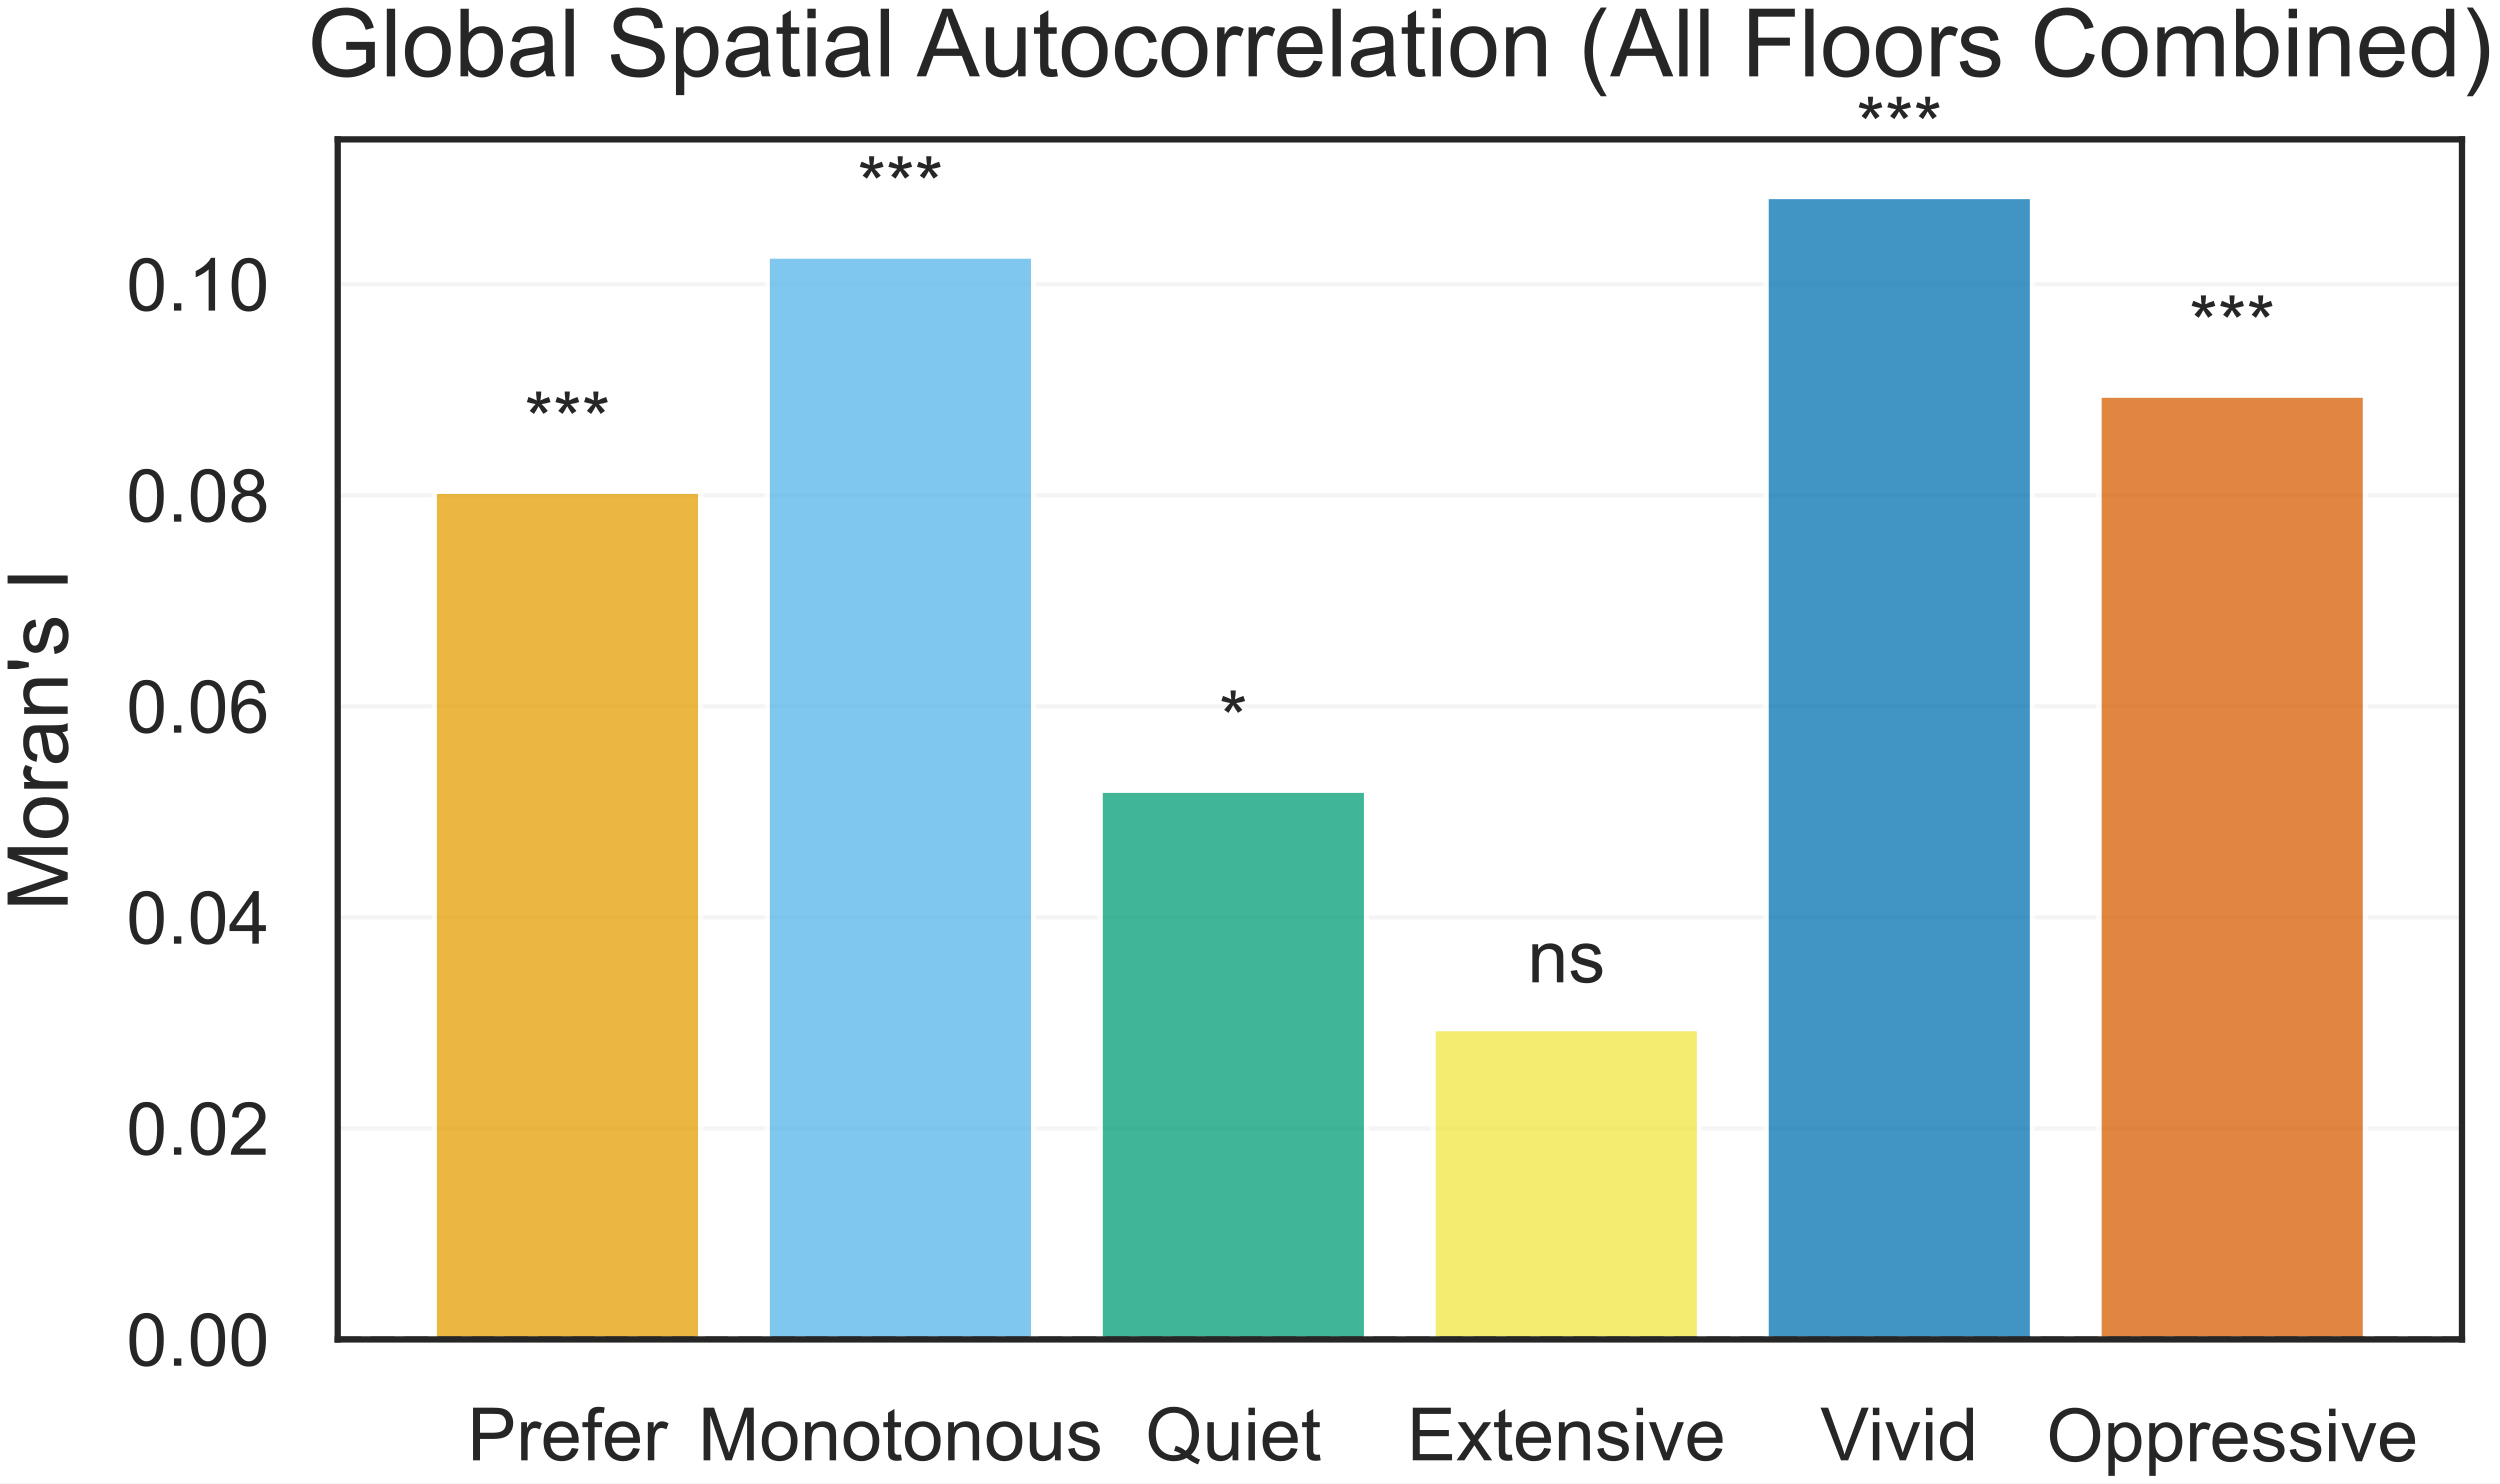
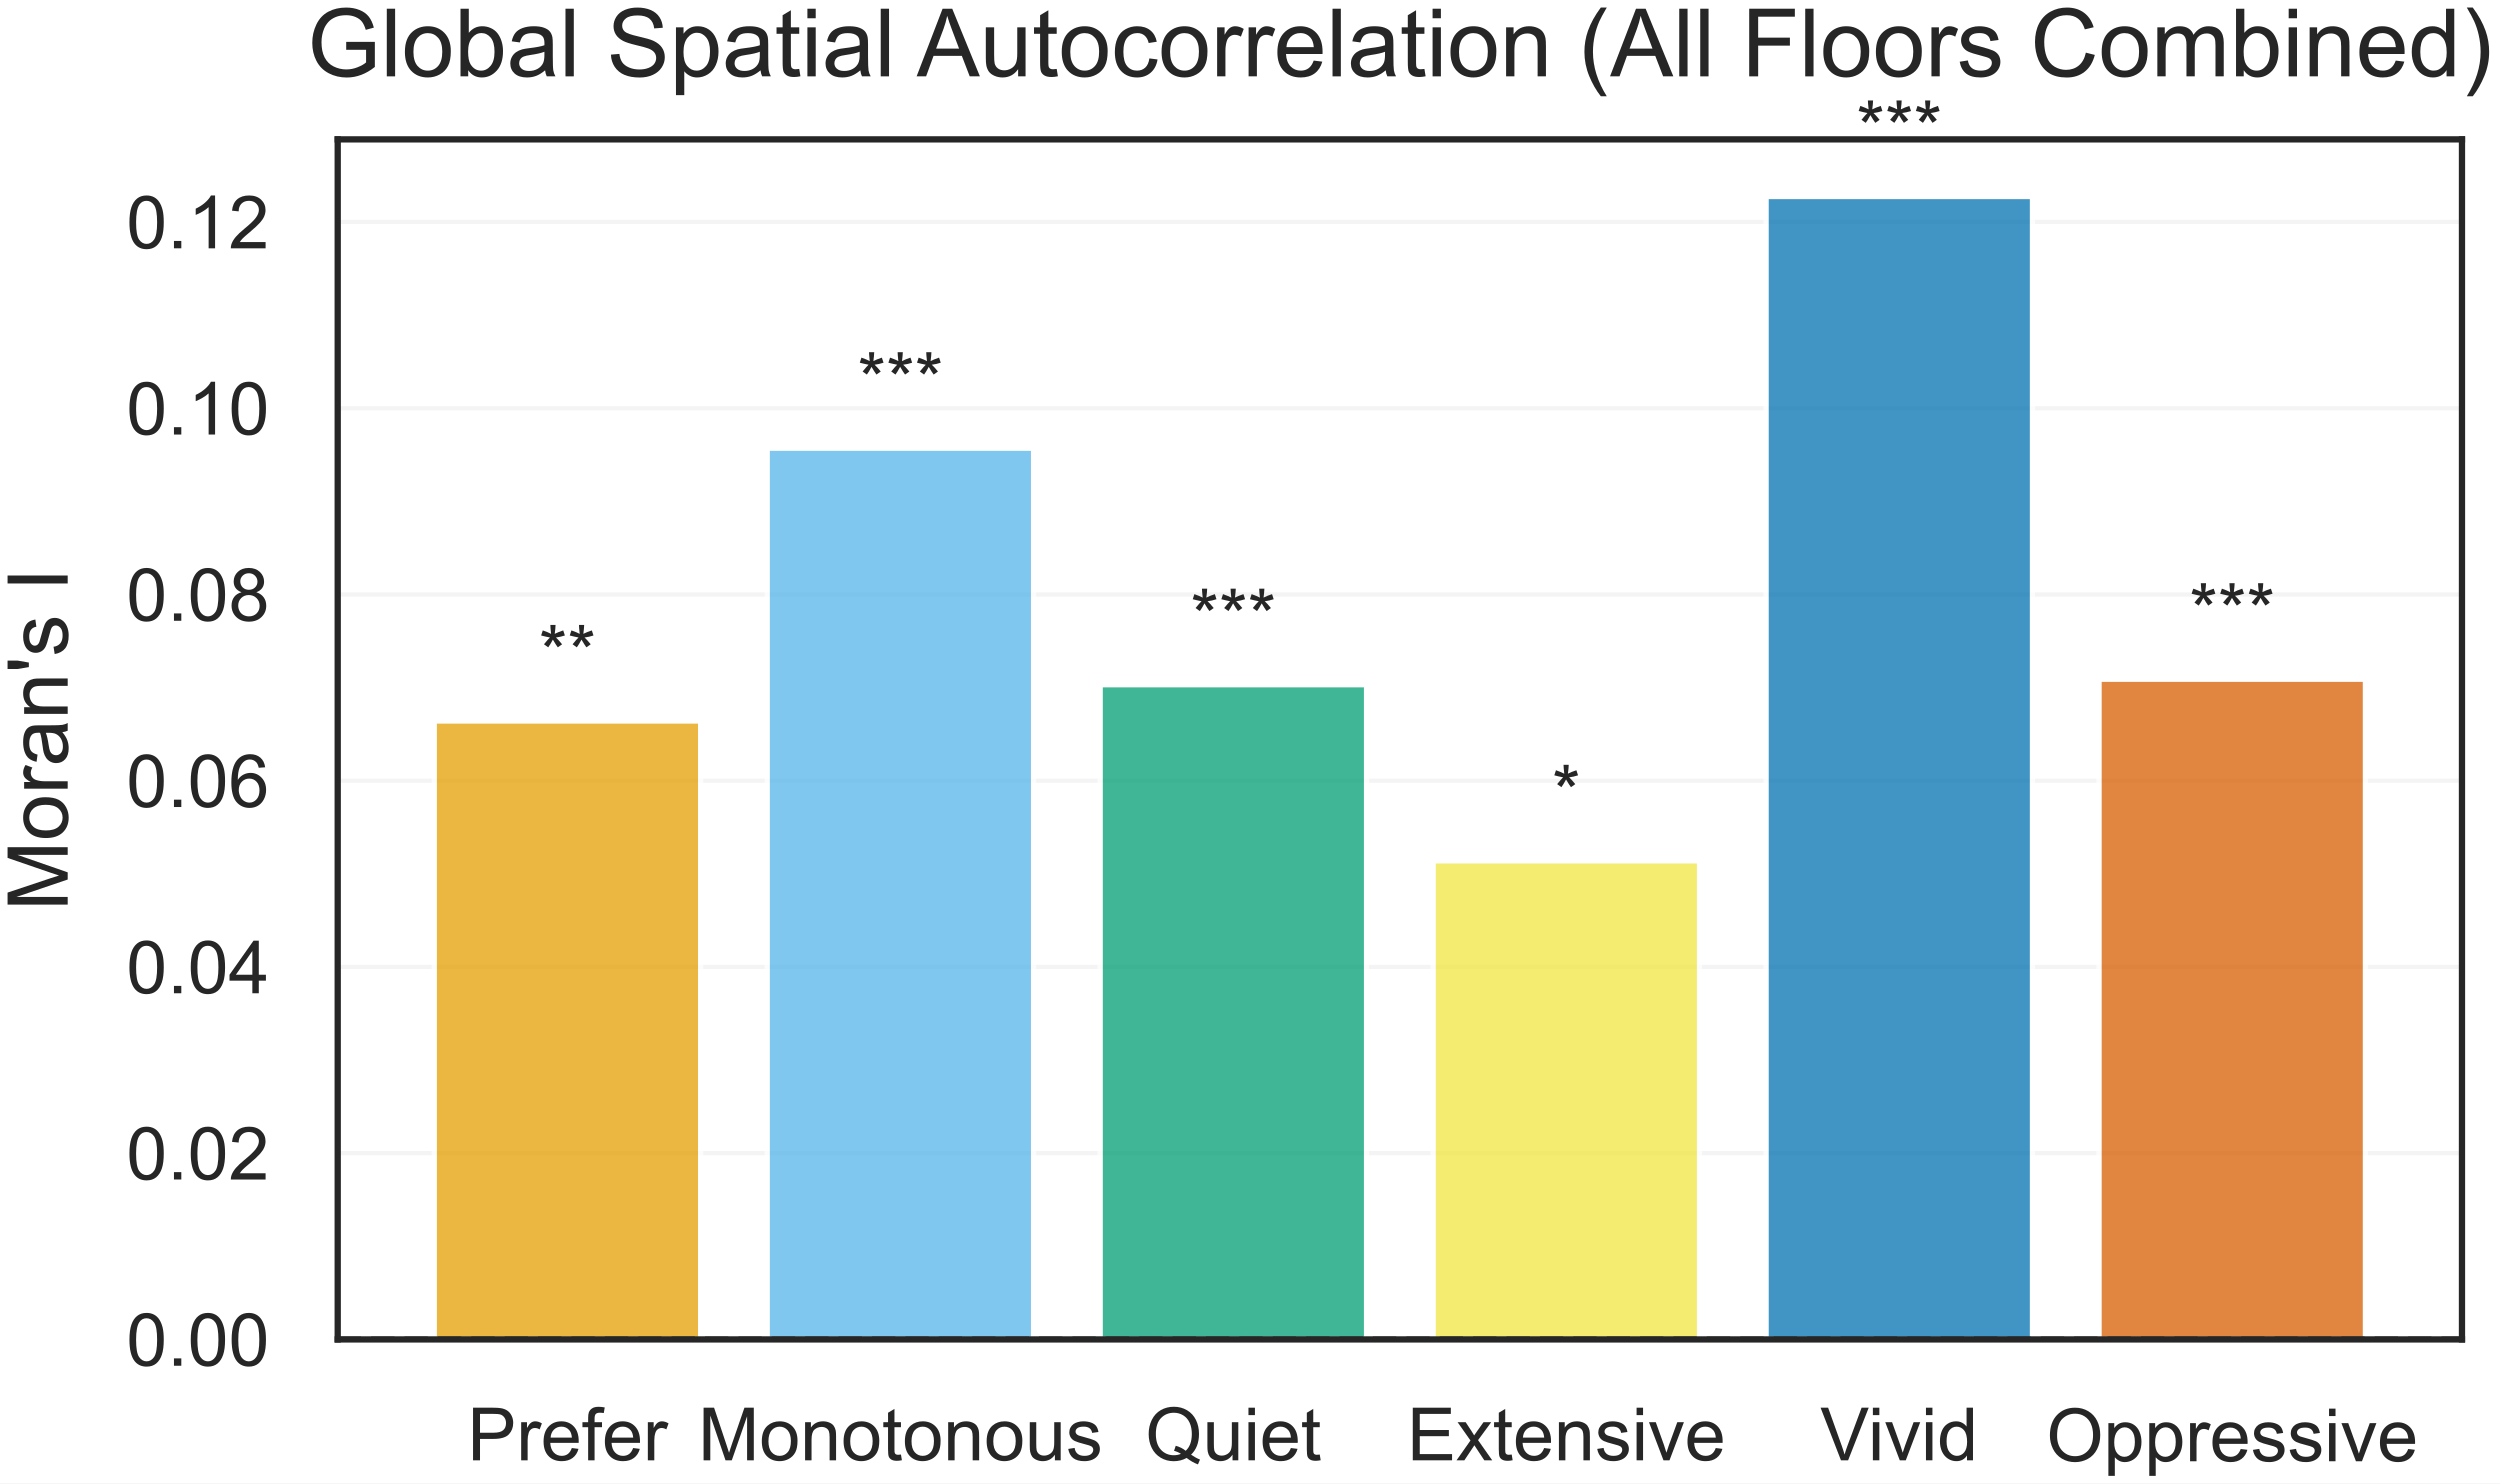
<svg xmlns="http://www.w3.org/2000/svg" xmlns:xlink="http://www.w3.org/1999/xlink" width="238.066pt" height="141.261pt" viewBox="0 0 238.066 141.261" version="1.1">
  <defs>
    <style type="text/css">*{stroke-linejoin: round; stroke-linecap: butt}</style>
  </defs>
  <g id="figure_1">
    <g id="patch_1">
      <path d="M 0 141.261  L 238.066 141.261  L 238.066 0  L 0 0  z " style="fill: #ffffff" />
    </g>
    <g id="axes_1">
      <g id="patch_2">
        <path d="M 32.159 127.549  L 234.445 127.549  L 234.445 13.272  L 32.159 13.272  z " style="fill: #ffffff" />
      </g>
      <g id="matplotlib.axis_1">
        <g id="xtick_1">
          <g id="text_1">
            <g style="fill: #262626" transform="translate(44.50585 139.0598) scale(0.07 -0.07)">
              <defs>
                <path id="ArialMT-50" d="M 494 0  L 494 4581  L 2222 4581  Q 2678 4581 2919 4538  Q 3256 4481 3484 4323  Q 3713 4166 3852 3881  Q 3991 3597 3991 3256  Q 3991 2672 3619 2267  Q 3247 1863 2275 1863  L 1100 1863  L 1100 0  L 494 0  z M 1100 2403  L 2284 2403  Q 2872 2403 3119 2622  Q 3366 2841 3366 3238  Q 3366 3525 3220 3729  Q 3075 3934 2838 4000  Q 2684 4041 2272 4041  L 1100 4041  L 1100 2403  z " transform="scale(0.015625)" />
                <path id="ArialMT-72" d="M 416 0  L 416 3319  L 922 3319  L 922 2816  Q 1116 3169 1280 3281  Q 1444 3394 1641 3394  Q 1925 3394 2219 3213  L 2025 2691  Q 1819 2813 1613 2813  Q 1428 2813 1281 2702  Q 1134 2591 1072 2394  Q 978 2094 978 1738  L 978 0  L 416 0  z " transform="scale(0.015625)" />
                <path id="ArialMT-65" d="M 2694 1069  L 3275 997  Q 3138 488 2766 206  Q 2394 -75 1816 -75  Q 1088 -75 661 373  Q 234 822 234 1631  Q 234 2469 665 2931  Q 1097 3394 1784 3394  Q 2450 3394 2872 2941  Q 3294 2488 3294 1666  Q 3294 1616 3291 1516  L 816 1516  Q 847 969 1125 678  Q 1403 388 1819 388  Q 2128 388 2347 550  Q 2566 713 2694 1069  z M 847 1978  L 2700 1978  Q 2663 2397 2488 2606  Q 2219 2931 1791 2931  Q 1403 2931 1139 2672  Q 875 2413 847 1978  z " transform="scale(0.015625)" />
                <path id="ArialMT-66" d="M 556 0  L 556 2881  L 59 2881  L 59 3319  L 556 3319  L 556 3672  Q 556 4006 616 4169  Q 697 4388 901 4523  Q 1106 4659 1475 4659  Q 1713 4659 2000 4603  L 1916 4113  Q 1741 4144 1584 4144  Q 1328 4144 1222 4034  Q 1116 3925 1116 3625  L 1116 3319  L 1763 3319  L 1763 2881  L 1116 2881  L 1116 0  L 556 0  z " transform="scale(0.015625)" />
              </defs>
              <use xlink:href="#ArialMT-50" />
              <use xlink:href="#ArialMT-72" transform="translate(66.69922 0)" />
              <use xlink:href="#ArialMT-65" transform="translate(100 0)" />
              <use xlink:href="#ArialMT-66" transform="translate(155.6152 0)" />
              <use xlink:href="#ArialMT-65" transform="translate(183.3984 0)" />
              <use xlink:href="#ArialMT-72" transform="translate(239.0137 0)" />
            </g>
          </g>
        </g>
        <g id="xtick_2">
          <g id="text_2">
            <g style="fill: #262626" transform="translate(66.48049 139.0598) scale(0.07 -0.07)">
              <defs>
                <path id="ArialMT-4d" d="M 475 0  L 475 4581  L 1388 4581  L 2472 1338  Q 2622 884 2691 659  Q 2769 909 2934 1394  L 4031 4581  L 4847 4581  L 4847 0  L 4263 0  L 4263 3834  L 2931 0  L 2384 0  L 1059 3900  L 1059 0  L 475 0  z " transform="scale(0.015625)" />
                <path id="ArialMT-6f" d="M 213 1659  Q 213 2581 725 3025  Q 1153 3394 1769 3394  Q 2453 3394 2887 2945  Q 3322 2497 3322 1706  Q 3322 1066 3130 698  Q 2938 331 2570 128  Q 2203 -75 1769 -75  Q 1072 -75 642 372  Q 213 819 213 1659  z M 791 1659  Q 791 1022 1069 705  Q 1347 388 1769 388  Q 2188 388 2466 706  Q 2744 1025 2744 1678  Q 2744 2294 2464 2611  Q 2184 2928 1769 2928  Q 1347 2928 1069 2612  Q 791 2297 791 1659  z " transform="scale(0.015625)" />
                <path id="ArialMT-6e" d="M 422 0  L 422 3319  L 928 3319  L 928 2847  Q 1294 3394 1984 3394  Q 2284 3394 2536 3286  Q 2788 3178 2913 3003  Q 3038 2828 3088 2588  Q 3119 2431 3119 2041  L 3119 0  L 2556 0  L 2556 2019  Q 2556 2363 2490 2533  Q 2425 2703 2258 2804  Q 2091 2906 1866 2906  Q 1506 2906 1245 2678  Q 984 2450 984 1813  L 984 0  L 422 0  z " transform="scale(0.015625)" />
                <path id="ArialMT-74" d="M 1650 503  L 1731 6  Q 1494 -44 1306 -44  Q 1000 -44 831 53  Q 663 150 594 308  Q 525 466 525 972  L 525 2881  L 113 2881  L 113 3319  L 525 3319  L 525 4141  L 1084 4478  L 1084 3319  L 1650 3319  L 1650 2881  L 1084 2881  L 1084 941  Q 1084 700 1114 631  Q 1144 563 1211 522  Q 1278 481 1403 481  Q 1497 481 1650 503  z " transform="scale(0.015625)" />
                <path id="ArialMT-75" d="M 2597 0  L 2597 488  Q 2209 -75 1544 -75  Q 1250 -75 995 37  Q 741 150 617 320  Q 494 491 444 738  Q 409 903 409 1263  L 409 3319  L 972 3319  L 972 1478  Q 972 1038 1006 884  Q 1059 663 1231 536  Q 1403 409 1656 409  Q 1909 409 2131 539  Q 2353 669 2445 892  Q 2538 1116 2538 1541  L 2538 3319  L 3100 3319  L 3100 0  L 2597 0  z " transform="scale(0.015625)" />
                <path id="ArialMT-73" d="M 197 991  L 753 1078  Q 800 744 1014 566  Q 1228 388 1613 388  Q 2000 388 2187 545  Q 2375 703 2375 916  Q 2375 1106 2209 1216  Q 2094 1291 1634 1406  Q 1016 1563 777 1677  Q 538 1791 414 1992  Q 291 2194 291 2438  Q 291 2659 392 2848  Q 494 3038 669 3163  Q 800 3259 1026 3326  Q 1253 3394 1513 3394  Q 1903 3394 2198 3281  Q 2494 3169 2634 2976  Q 2775 2784 2828 2463  L 2278 2388  Q 2241 2644 2061 2787  Q 1881 2931 1553 2931  Q 1166 2931 1000 2803  Q 834 2675 834 2503  Q 834 2394 903 2306  Q 972 2216 1119 2156  Q 1203 2125 1616 2013  Q 2213 1853 2448 1751  Q 2684 1650 2818 1456  Q 2953 1263 2953 975  Q 2953 694 2789 445  Q 2625 197 2315 61  Q 2006 -75 1616 -75  Q 969 -75 630 194  Q 291 463 197 991  z " transform="scale(0.015625)" />
              </defs>
              <use xlink:href="#ArialMT-4d" />
              <use xlink:href="#ArialMT-6f" transform="translate(83.30078 0)" />
              <use xlink:href="#ArialMT-6e" transform="translate(138.916 0)" />
              <use xlink:href="#ArialMT-6f" transform="translate(194.5312 0)" />
              <use xlink:href="#ArialMT-74" transform="translate(250.1465 0)" />
              <use xlink:href="#ArialMT-6f" transform="translate(277.9297 0)" />
              <use xlink:href="#ArialMT-6e" transform="translate(333.5449 0)" />
              <use xlink:href="#ArialMT-6f" transform="translate(389.1602 0)" />
              <use xlink:href="#ArialMT-75" transform="translate(444.7754 0)" />
              <use xlink:href="#ArialMT-73" transform="translate(500.3906 0)" />
            </g>
          </g>
        </g>
        <g id="xtick_3">
          <g id="text_3">
            <g style="fill: #262626" transform="translate(109.0838 139.0598) scale(0.07 -0.07)">
              <defs>
                <path id="ArialMT-51" d="M 3966 491  Q 4388 200 4744 66  L 4566 -356  Q 4072 -178 3581 206  Q 3072 -78 2456 -78  Q 1834 -78 1328 222  Q 822 522 548 1065  Q 275 1609 275 2291  Q 275 2969 550 3525  Q 825 4081 1333 4372  Q 1841 4663 2469 4663  Q 3103 4663 3612 4361  Q 4122 4059 4389 3517  Q 4656 2975 4656 2294  Q 4656 1728 4484 1276  Q 4313 825 3966 491  z M 2631 1266  Q 3156 1119 3497 828  Q 4031 1316 4031 2294  Q 4031 2850 3842 3265  Q 3653 3681 3289 3911  Q 2925 4141 2472 4141  Q 1794 4141 1347 3677  Q 900 3213 900 2291  Q 900 1397 1342 919  Q 1784 441 2472 441  Q 2797 441 3084 563  Q 2800 747 2484 825  L 2631 1266  z " transform="scale(0.015625)" />
                <path id="ArialMT-69" d="M 425 3934  L 425 4581  L 988 4581  L 988 3934  L 425 3934  z M 425 0  L 425 3319  L 988 3319  L 988 0  L 425 0  z " transform="scale(0.015625)" />
              </defs>
              <use xlink:href="#ArialMT-51" />
              <use xlink:href="#ArialMT-75" transform="translate(77.7832 0)" />
              <use xlink:href="#ArialMT-69" transform="translate(133.3984 0)" />
              <use xlink:href="#ArialMT-65" transform="translate(155.6152 0)" />
              <use xlink:href="#ArialMT-74" transform="translate(211.2305 0)" />
            </g>
          </g>
        </g>
        <g id="xtick_4">
          <g id="text_4">
            <g style="fill: #262626" transform="translate(133.9815 139.0598) scale(0.07 -0.07)">
              <defs>
                <path id="ArialMT-45" d="M 506 0  L 506 4581  L 3819 4581  L 3819 4041  L 1113 4041  L 1113 2638  L 3647 2638  L 3647 2100  L 1113 2100  L 1113 541  L 3925 541  L 3925 0  L 506 0  z " transform="scale(0.015625)" />
                <path id="ArialMT-78" d="M 47 0  L 1259 1725  L 138 3319  L 841 3319  L 1350 2541  Q 1494 2319 1581 2169  Q 1719 2375 1834 2534  L 2394 3319  L 3066 3319  L 1919 1756  L 3153 0  L 2463 0  L 1781 1031  L 1600 1309  L 728 0  L 47 0  z " transform="scale(0.015625)" />
                <path id="ArialMT-76" d="M 1344 0  L 81 3319  L 675 3319  L 1388 1331  Q 1503 1009 1600 663  Q 1675 925 1809 1294  L 2547 3319  L 3125 3319  L 1869 0  L 1344 0  z " transform="scale(0.015625)" />
              </defs>
              <use xlink:href="#ArialMT-45" />
              <use xlink:href="#ArialMT-78" transform="translate(66.69922 0)" />
              <use xlink:href="#ArialMT-74" transform="translate(116.6992 0)" />
              <use xlink:href="#ArialMT-65" transform="translate(144.4824 0)" />
              <use xlink:href="#ArialMT-6e" transform="translate(200.0977 0)" />
              <use xlink:href="#ArialMT-73" transform="translate(255.7129 0)" />
              <use xlink:href="#ArialMT-69" transform="translate(305.7129 0)" />
              <use xlink:href="#ArialMT-76" transform="translate(327.9297 0)" />
              <use xlink:href="#ArialMT-65" transform="translate(377.9297 0)" />
            </g>
          </g>
        </g>
        <g id="xtick_5">
          <g id="text_5">
            <g style="fill: #262626" transform="translate(173.3364 139.0598) scale(0.07 -0.07)">
              <defs>
                <path id="ArialMT-56" d="M 1803 0  L 28 4581  L 684 4581  L 1875 1253  Q 2019 853 2116 503  Q 2222 878 2363 1253  L 3600 4581  L 4219 4581  L 2425 0  L 1803 0  z " transform="scale(0.015625)" />
                <path id="ArialMT-64" d="M 2575 0  L 2575 419  Q 2259 -75 1647 -75  Q 1250 -75 917 144  Q 584 363 401 755  Q 219 1147 219 1656  Q 219 2153 384 2558  Q 550 2963 881 3178  Q 1213 3394 1622 3394  Q 1922 3394 2156 3267  Q 2391 3141 2538 2938  L 2538 4581  L 3097 4581  L 3097 0  L 2575 0  z M 797 1656  Q 797 1019 1065 703  Q 1334 388 1700 388  Q 2069 388 2326 689  Q 2584 991 2584 1609  Q 2584 2291 2321 2609  Q 2059 2928 1675 2928  Q 1300 2928 1048 2622  Q 797 2316 797 1656  z " transform="scale(0.015625)" />
              </defs>
              <use xlink:href="#ArialMT-56" />
              <use xlink:href="#ArialMT-69" transform="translate(64.94922 0)" />
              <use xlink:href="#ArialMT-76" transform="translate(87.16602 0)" />
              <use xlink:href="#ArialMT-69" transform="translate(137.166 0)" />
              <use xlink:href="#ArialMT-64" transform="translate(159.3828 0)" />
            </g>
          </g>
        </g>
        <g id="xtick_6">
          <g id="text_6">
            <g style="fill: #262626" transform="translate(194.8669 139.1495) scale(0.07 -0.07)">
              <defs>
                <path id="ArialMT-4f" d="M 309 2231  Q 309 3372 921 4017  Q 1534 4663 2503 4663  Q 3138 4663 3647 4359  Q 4156 4056 4423 3514  Q 4691 2972 4691 2284  Q 4691 1588 4409 1038  Q 4128 488 3612 205  Q 3097 -78 2500 -78  Q 1853 -78 1343 234  Q 834 547 571 1087  Q 309 1628 309 2231  z M 934 2222  Q 934 1394 1379 917  Q 1825 441 2497 441  Q 3181 441 3623 922  Q 4066 1403 4066 2288  Q 4066 2847 3877 3264  Q 3688 3681 3323 3911  Q 2959 4141 2506 4141  Q 1863 4141 1398 3698  Q 934 3256 934 2222  z " transform="scale(0.015625)" />
                <path id="ArialMT-70" d="M 422 -1272  L 422 3319  L 934 3319  L 934 2888  Q 1116 3141 1344 3267  Q 1572 3394 1897 3394  Q 2322 3394 2647 3175  Q 2972 2956 3137 2557  Q 3303 2159 3303 1684  Q 3303 1175 3120 767  Q 2938 359 2589 142  Q 2241 -75 1856 -75  Q 1575 -75 1351 44  Q 1128 163 984 344  L 984 -1272  L 422 -1272  z M 931 1641  Q 931 1000 1190 694  Q 1450 388 1819 388  Q 2194 388 2461 705  Q 2728 1022 2728 1688  Q 2728 2322 2467 2637  Q 2206 2953 1844 2953  Q 1484 2953 1207 2617  Q 931 2281 931 1641  z " transform="scale(0.015625)" />
              </defs>
              <use xlink:href="#ArialMT-4f" />
              <use xlink:href="#ArialMT-70" transform="translate(77.7832 0)" />
              <use xlink:href="#ArialMT-70" transform="translate(133.3984 0)" />
              <use xlink:href="#ArialMT-72" transform="translate(189.0137 0)" />
              <use xlink:href="#ArialMT-65" transform="translate(222.3145 0)" />
              <use xlink:href="#ArialMT-73" transform="translate(277.9297 0)" />
              <use xlink:href="#ArialMT-73" transform="translate(327.9297 0)" />
              <use xlink:href="#ArialMT-69" transform="translate(377.9297 0)" />
              <use xlink:href="#ArialMT-76" transform="translate(400.1465 0)" />
              <use xlink:href="#ArialMT-65" transform="translate(450.1465 0)" />
            </g>
          </g>
        </g>
      </g>
      <g id="matplotlib.axis_2">
        <g id="ytick_1">
          <g id="line2d_1">
-             <path d="M 32.159 127.549  L 234.445 127.549  " clip-path="url(#p6573a6f2e7)" style="fill: none; stroke: #cccccc; stroke-opacity: 0.2; stroke-width: 0.4; stroke-linecap: round" />
+             <path d="M 32.159 127.549  L 234.445 127.549  " clip-path="url(#p04aac51284)" style="fill: none; stroke: #cccccc; stroke-opacity: 0.2; stroke-width: 0.4; stroke-linecap: round" />
          </g>
          <g id="text_7">
            <g style="fill: #262626" transform="translate(12.03625 130.0546) scale(0.07 -0.07)">
              <defs>
                <path id="ArialMT-30" d="M 266 2259  Q 266 3072 433 3567  Q 600 4063 929 4331  Q 1259 4600 1759 4600  Q 2128 4600 2406 4451  Q 2684 4303 2865 4023  Q 3047 3744 3150 3342  Q 3253 2941 3253 2259  Q 3253 1453 3087 958  Q 2922 463 2592 192  Q 2263 -78 1759 -78  Q 1097 -78 719 397  Q 266 969 266 2259  z M 844 2259  Q 844 1131 1108 757  Q 1372 384 1759 384  Q 2147 384 2411 759  Q 2675 1134 2675 2259  Q 2675 3391 2411 3762  Q 2147 4134 1753 4134  Q 1366 4134 1134 3806  Q 844 3388 844 2259  z " transform="scale(0.015625)" />
                <path id="ArialMT-2e" d="M 581 0  L 581 641  L 1222 641  L 1222 0  L 581 0  z " transform="scale(0.015625)" />
              </defs>
              <use xlink:href="#ArialMT-30" />
              <use xlink:href="#ArialMT-2e" transform="translate(55.61523 0)" />
              <use xlink:href="#ArialMT-30" transform="translate(83.39844 0)" />
              <use xlink:href="#ArialMT-30" transform="translate(139.0137 0)" />
            </g>
          </g>
        </g>
        <g id="ytick_2">
          <g id="line2d_2">
-             <path d="M 32.159 107.455  L 234.445 107.455  " clip-path="url(#p6573a6f2e7)" style="fill: none; stroke: #cccccc; stroke-opacity: 0.2; stroke-width: 0.4; stroke-linecap: round" />
+             <path d="M 32.159 109.814  L 234.445 109.814  " clip-path="url(#p04aac51284)" style="fill: none; stroke: #cccccc; stroke-opacity: 0.2; stroke-width: 0.4; stroke-linecap: round" />
          </g>
          <g id="text_8">
-             <g style="fill: #262626" transform="translate(12.03625 109.9597) scale(0.07 -0.07)">
+             <g style="fill: #262626" transform="translate(12.03625 112.3196) scale(0.07 -0.07)">
              <defs>
                <path id="ArialMT-32" d="M 3222 541  L 3222 0  L 194 0  Q 188 203 259 391  Q 375 700 629 1000  Q 884 1300 1366 1694  Q 2113 2306 2375 2664  Q 2638 3022 2638 3341  Q 2638 3675 2398 3904  Q 2159 4134 1775 4134  Q 1369 4134 1125 3890  Q 881 3647 878 3216  L 300 3275  Q 359 3922 746 4261  Q 1134 4600 1788 4600  Q 2447 4600 2831 4234  Q 3216 3869 3216 3328  Q 3216 3053 3103 2787  Q 2991 2522 2730 2228  Q 2469 1934 1863 1422  Q 1356 997 1212 845  Q 1069 694 975 541  L 3222 541  z " transform="scale(0.015625)" />
              </defs>
              <use xlink:href="#ArialMT-30" />
              <use xlink:href="#ArialMT-2e" transform="translate(55.61523 0)" />
              <use xlink:href="#ArialMT-30" transform="translate(83.39844 0)" />
              <use xlink:href="#ArialMT-32" transform="translate(139.0137 0)" />
            </g>
          </g>
        </g>
        <g id="ytick_3">
          <g id="line2d_3">
-             <path d="M 32.159 87.36  L 234.445 87.36  " clip-path="url(#p6573a6f2e7)" style="fill: none; stroke: #cccccc; stroke-opacity: 0.2; stroke-width: 0.4; stroke-linecap: round" />
+             <path d="M 32.159 92.08  L 234.445 92.08  " clip-path="url(#p04aac51284)" style="fill: none; stroke: #cccccc; stroke-opacity: 0.2; stroke-width: 0.4; stroke-linecap: round" />
          </g>
          <g id="text_9">
-             <g style="fill: #262626" transform="translate(12.03625 89.86494) scale(0.07 -0.07)">
+             <g style="fill: #262626" transform="translate(12.03625 94.58475) scale(0.07 -0.07)">
              <defs>
                <path id="ArialMT-34" d="M 2069 0  L 2069 1097  L 81 1097  L 81 1613  L 2172 4581  L 2631 4581  L 2631 1613  L 3250 1613  L 3250 1097  L 2631 1097  L 2631 0  L 2069 0  z M 2069 1613  L 2069 3678  L 634 1613  L 2069 1613  z " transform="scale(0.015625)" />
              </defs>
              <use xlink:href="#ArialMT-30" />
              <use xlink:href="#ArialMT-2e" transform="translate(55.61523 0)" />
              <use xlink:href="#ArialMT-30" transform="translate(83.39844 0)" />
              <use xlink:href="#ArialMT-34" transform="translate(139.0137 0)" />
            </g>
          </g>
        </g>
        <g id="ytick_4">
          <g id="line2d_4">
-             <path d="M 32.159 67.265  L 234.445 67.265  " clip-path="url(#p6573a6f2e7)" style="fill: none; stroke: #cccccc; stroke-opacity: 0.2; stroke-width: 0.4; stroke-linecap: round" />
+             <path d="M 32.159 74.345  L 234.445 74.345  " clip-path="url(#p04aac51284)" style="fill: none; stroke: #cccccc; stroke-opacity: 0.2; stroke-width: 0.4; stroke-linecap: round" />
          </g>
          <g id="text_10">
-             <g style="fill: #262626" transform="translate(12.03625 69.77014) scale(0.07 -0.07)">
+             <g style="fill: #262626" transform="translate(12.03625 76.84984) scale(0.07 -0.07)">
              <defs>
                <path id="ArialMT-36" d="M 3184 3459  L 2625 3416  Q 2550 3747 2413 3897  Q 2184 4138 1850 4138  Q 1581 4138 1378 3988  Q 1113 3794 959 3422  Q 806 3050 800 2363  Q 1003 2672 1297 2822  Q 1591 2972 1913 2972  Q 2475 2972 2870 2558  Q 3266 2144 3266 1488  Q 3266 1056 3080 686  Q 2894 316 2569 119  Q 2244 -78 1831 -78  Q 1128 -78 684 439  Q 241 956 241 2144  Q 241 3472 731 4075  Q 1159 4600 1884 4600  Q 2425 4600 2770 4297  Q 3116 3994 3184 3459  z M 888 1484  Q 888 1194 1011 928  Q 1134 663 1356 523  Q 1578 384 1822 384  Q 2178 384 2434 671  Q 2691 959 2691 1453  Q 2691 1928 2437 2201  Q 2184 2475 1800 2475  Q 1419 2475 1153 2201  Q 888 1928 888 1484  z " transform="scale(0.015625)" />
              </defs>
              <use xlink:href="#ArialMT-30" />
              <use xlink:href="#ArialMT-2e" transform="translate(55.61523 0)" />
              <use xlink:href="#ArialMT-30" transform="translate(83.39844 0)" />
              <use xlink:href="#ArialMT-36" transform="translate(139.0137 0)" />
            </g>
          </g>
        </g>
        <g id="ytick_5">
          <g id="line2d_5">
-             <path d="M 32.159 47.17  L 234.445 47.17  " clip-path="url(#p6573a6f2e7)" style="fill: none; stroke: #cccccc; stroke-opacity: 0.2; stroke-width: 0.4; stroke-linecap: round" />
+             <path d="M 32.159 56.61  L 234.445 56.61  " clip-path="url(#p04aac51284)" style="fill: none; stroke: #cccccc; stroke-opacity: 0.2; stroke-width: 0.4; stroke-linecap: round" />
          </g>
          <g id="text_11">
-             <g style="fill: #262626" transform="translate(12.03625 49.67533) scale(0.07 -0.07)">
+             <g style="fill: #262626" transform="translate(12.03625 59.11494) scale(0.07 -0.07)">
              <defs>
                <path id="ArialMT-38" d="M 1131 2484  Q 781 2613 612 2850  Q 444 3088 444 3419  Q 444 3919 803 4259  Q 1163 4600 1759 4600  Q 2359 4600 2725 4251  Q 3091 3903 3091 3403  Q 3091 3084 2923 2848  Q 2756 2613 2416 2484  Q 2838 2347 3058 2040  Q 3278 1734 3278 1309  Q 3278 722 2862 322  Q 2447 -78 1769 -78  Q 1091 -78 675 323  Q 259 725 259 1325  Q 259 1772 486 2073  Q 713 2375 1131 2484  z M 1019 3438  Q 1019 3113 1228 2906  Q 1438 2700 1772 2700  Q 2097 2700 2305 2904  Q 2513 3109 2513 3406  Q 2513 3716 2298 3927  Q 2084 4138 1766 4138  Q 1444 4138 1231 3931  Q 1019 3725 1019 3438  z M 838 1322  Q 838 1081 952 856  Q 1066 631 1291 507  Q 1516 384 1775 384  Q 2178 384 2440 643  Q 2703 903 2703 1303  Q 2703 1709 2433 1975  Q 2163 2241 1756 2241  Q 1359 2241 1098 1978  Q 838 1716 838 1322  z " transform="scale(0.015625)" />
              </defs>
              <use xlink:href="#ArialMT-30" />
              <use xlink:href="#ArialMT-2e" transform="translate(55.61523 0)" />
              <use xlink:href="#ArialMT-30" transform="translate(83.39844 0)" />
              <use xlink:href="#ArialMT-38" transform="translate(139.0137 0)" />
            </g>
          </g>
        </g>
        <g id="ytick_6">
          <g id="line2d_6">
-             <path d="M 32.159 27.075  L 234.445 27.075  " clip-path="url(#p6573a6f2e7)" style="fill: none; stroke: #cccccc; stroke-opacity: 0.2; stroke-width: 0.4; stroke-linecap: round" />
+             <path d="M 32.159 38.875  L 234.445 38.875  " clip-path="url(#p04aac51284)" style="fill: none; stroke: #cccccc; stroke-opacity: 0.2; stroke-width: 0.4; stroke-linecap: round" />
          </g>
          <g id="text_12">
-             <g style="fill: #262626" transform="translate(12.03625 29.58052) scale(0.07 -0.07)">
+             <g style="fill: #262626" transform="translate(12.03625 41.38004) scale(0.07 -0.07)">
              <defs>
                <path id="ArialMT-31" d="M 2384 0  L 1822 0  L 1822 3584  Q 1619 3391 1289 3197  Q 959 3003 697 2906  L 697 3450  Q 1169 3672 1522 3987  Q 1875 4303 2022 4600  L 2384 4600  L 2384 0  z " transform="scale(0.015625)" />
              </defs>
              <use xlink:href="#ArialMT-30" />
              <use xlink:href="#ArialMT-2e" transform="translate(55.61523 0)" />
              <use xlink:href="#ArialMT-31" transform="translate(83.39844 0)" />
              <use xlink:href="#ArialMT-30" transform="translate(139.0137 0)" />
            </g>
          </g>
        </g>
-         <g id="text_13">
+         <g id="ytick_7">
+           <g id="line2d_7">
+             <path d="M 32.159 21.14  L 234.445 21.14  " clip-path="url(#p04aac51284)" style="fill: none; stroke: #cccccc; stroke-opacity: 0.2; stroke-width: 0.4; stroke-linecap: round" />
+           </g>
+           <g id="text_13">
+             <g style="fill: #262626" transform="translate(12.03625 23.64513) scale(0.07 -0.07)">
+               <use xlink:href="#ArialMT-30" />
+               <use xlink:href="#ArialMT-2e" transform="translate(55.61523 0)" />
+               <use xlink:href="#ArialMT-31" transform="translate(83.39844 0)" />
+               <use xlink:href="#ArialMT-32" transform="translate(139.0137 0)" />
+             </g>
+           </g>
+         </g>
+         <g id="text_14">
          <g style="fill: #262626" transform="translate(6.44625 86.73364) rotate(-90) scale(0.08 -0.08)">
            <defs>
              <path id="ArialMT-61" d="M 2588 409  Q 2275 144 1986 34  Q 1697 -75 1366 -75  Q 819 -75 525 192  Q 231 459 231 875  Q 231 1119 342 1320  Q 453 1522 633 1644  Q 813 1766 1038 1828  Q 1203 1872 1538 1913  Q 2219 1994 2541 2106  Q 2544 2222 2544 2253  Q 2544 2597 2384 2738  Q 2169 2928 1744 2928  Q 1347 2928 1158 2789  Q 969 2650 878 2297  L 328 2372  Q 403 2725 575 2942  Q 747 3159 1072 3276  Q 1397 3394 1825 3394  Q 2250 3394 2515 3294  Q 2781 3194 2906 3042  Q 3031 2891 3081 2659  Q 3109 2516 3109 2141  L 3109 1391  Q 3109 606 3145 398  Q 3181 191 3288 0  L 2700 0  Q 2613 175 2588 409  z M 2541 1666  Q 2234 1541 1622 1453  Q 1275 1403 1131 1340  Q 988 1278 909 1158  Q 831 1038 831 891  Q 831 666 1001 516  Q 1172 366 1500 366  Q 1825 366 2078 508  Q 2331 650 2450 897  Q 2541 1088 2541 1459  L 2541 1666  z " transform="scale(0.015625)" />
              <path id="ArialMT-27" d="M 425 2959  L 281 3816  L 281 4581  L 922 4581  L 922 3816  L 772 2959  L 425 2959  z " transform="scale(0.015625)" />
              <path id="ArialMT-20" transform="scale(0.015625)" />
              <path id="ArialMT-49" d="M 597 0  L 597 4581  L 1203 4581  L 1203 0  L 597 0  z " transform="scale(0.015625)" />
            </defs>
            <use xlink:href="#ArialMT-4d" />
            <use xlink:href="#ArialMT-6f" transform="translate(83.30078 0)" />
            <use xlink:href="#ArialMT-72" transform="translate(138.916 0)" />
            <use xlink:href="#ArialMT-61" transform="translate(172.2168 0)" />
            <use xlink:href="#ArialMT-6e" transform="translate(227.832 0)" />
            <use xlink:href="#ArialMT-27" transform="translate(283.4473 0)" />
            <use xlink:href="#ArialMT-73" transform="translate(302.5391 0)" />
            <use xlink:href="#ArialMT-20" transform="translate(352.5391 0)" />
            <use xlink:href="#ArialMT-49" transform="translate(380.3223 0)" />
          </g>
        </g>
      </g>
      <g id="patch_3">
-         <path d="M 41.354 127.549  L 66.719 127.549  L 66.719 46.787  L 41.354 46.787  z " clip-path="url(#p6573a6f2e7)" style="fill: #e69f00; opacity: 0.75; stroke: #ffffff; stroke-width: 0.5; stroke-linejoin: miter" />
+         <path d="M 41.354 127.549  L 66.719 127.549  L 66.719 68.658  L 41.354 68.658  z " clip-path="url(#p04aac51284)" style="fill: #e69f00; opacity: 0.75; stroke: #ffffff; stroke-width: 0.5; stroke-linejoin: miter" />
      </g>
      <g id="patch_4">
-         <path d="M 73.06 127.549  L 98.425 127.549  L 98.425 24.384  L 73.06 24.384  z " clip-path="url(#p6573a6f2e7)" style="fill: #56b4e9; opacity: 0.75; stroke: #ffffff; stroke-width: 0.5; stroke-linejoin: miter" />
+         <path d="M 73.06 127.549  L 98.425 127.549  L 98.425 42.683  L 73.06 42.683  z " clip-path="url(#p04aac51284)" style="fill: #56b4e9; opacity: 0.75; stroke: #ffffff; stroke-width: 0.5; stroke-linejoin: miter" />
      </g>
      <g id="patch_5">
-         <path d="M 104.766 127.549  L 130.131 127.549  L 130.131 75.254  L 104.766 75.254  z " clip-path="url(#p6573a6f2e7)" style="fill: #009e73; opacity: 0.75; stroke: #ffffff; stroke-width: 0.5; stroke-linejoin: miter" />
+         <path d="M 104.766 127.549  L 130.131 127.549  L 130.131 65.205  L 104.766 65.205  z " clip-path="url(#p04aac51284)" style="fill: #009e73; opacity: 0.75; stroke: #ffffff; stroke-width: 0.5; stroke-linejoin: miter" />
      </g>
      <g id="patch_6">
-         <path d="M 136.473 127.549  L 161.838 127.549  L 161.838 97.952  L 136.473 97.952  z " clip-path="url(#p6573a6f2e7)" style="fill: #f0e442; opacity: 0.75; stroke: #ffffff; stroke-width: 0.5; stroke-linejoin: miter" />
+         <path d="M 136.473 127.549  L 161.838 127.549  L 161.838 81.975  L 136.473 81.975  z " clip-path="url(#p04aac51284)" style="fill: #f0e442; opacity: 0.75; stroke: #ffffff; stroke-width: 0.5; stroke-linejoin: miter" />
      </g>
      <g id="patch_7">
-         <path d="M 168.179 127.549  L 193.544 127.549  L 193.544 18.714  L 168.179 18.714  z " clip-path="url(#p6573a6f2e7)" style="fill: #0072b2; opacity: 0.75; stroke: #ffffff; stroke-width: 0.5; stroke-linejoin: miter" />
+         <path d="M 168.179 127.549  L 193.544 127.549  L 193.544 18.714  L 168.179 18.714  z " clip-path="url(#p04aac51284)" style="fill: #0072b2; opacity: 0.75; stroke: #ffffff; stroke-width: 0.5; stroke-linejoin: miter" />
      </g>
      <g id="patch_8">
-         <path d="M 199.885 127.549  L 225.25 127.549  L 225.25 37.631  L 199.885 37.631  z " clip-path="url(#p6573a6f2e7)" style="fill: #d55e00; opacity: 0.75; stroke: #ffffff; stroke-width: 0.5; stroke-linejoin: miter" />
-       </g>
-       <g id="line2d_7">
-         <path d="M 32.159 127.549  L 234.445 127.549  " clip-path="url(#p6573a6f2e7)" style="fill: none; stroke-dasharray: 2.22,0.96; stroke-dashoffset: 0; stroke: #000000; stroke-opacity: 0.5; stroke-width: 0.6" />
+         <path d="M 199.885 127.549  L 225.25 127.549  L 225.25 64.683  L 199.885 64.683  z " clip-path="url(#p04aac51284)" style="fill: #d55e00; opacity: 0.75; stroke: #ffffff; stroke-width: 0.5; stroke-linejoin: miter" />
+       </g>
+       <g id="line2d_8">
+         <path d="M 32.159 127.549  L 234.445 127.549  " clip-path="url(#p04aac51284)" style="fill: none; stroke-dasharray: 2.22,0.96; stroke-dashoffset: 0; stroke: #000000; stroke-opacity: 0.5; stroke-width: 0.6" />
      </g>
      <g id="patch_9">
        <path d="M 32.159 127.549  L 32.159 13.272  " style="fill: none; stroke: #262626; stroke-width: 0.6; stroke-linejoin: miter; stroke-linecap: square" />
      </g>
      <g id="patch_10">
        <path d="M 234.445 127.549  L 234.445 13.272  " style="fill: none; stroke: #262626; stroke-width: 0.6; stroke-linejoin: miter; stroke-linecap: square" />
      </g>
      <g id="patch_11">
        <path d="M 32.159 127.549  L 234.445 127.549  " style="fill: none; stroke: #262626; stroke-width: 0.6; stroke-linejoin: miter; stroke-linecap: square" />
      </g>
      <g id="patch_12">
        <path d="M 32.159 13.272  L 234.445 13.272  " style="fill: none; stroke: #262626; stroke-width: 0.6; stroke-linejoin: miter; stroke-linecap: square" />
      </g>
-       <g id="text_14">
-         <g style="fill: #262626" transform="translate(49.94944 42.38108) scale(0.07 -0.07)">
+       <g id="text_15">
+         <g style="fill: #262626" transform="translate(51.31171 64.60684) scale(0.07 -0.07)">
          <defs>
            <path id="ArialMT-2a" d="M 200 3741  L 344 4184  Q 841 4009 1066 3881  Q 1006 4447 1003 4659  L 1456 4659  Q 1447 4350 1384 3884  Q 1706 4047 2122 4184  L 2266 3741  Q 1869 3609 1488 3566  Q 1678 3400 2025 2975  L 1650 2709  Q 1469 2956 1222 3381  Q 991 2941 816 2709  L 447 2975  Q 809 3422 966 3566  Q 563 3644 200 3741  z " transform="scale(0.015625)" />
          </defs>
          <use xlink:href="#ArialMT-2a" />
          <use xlink:href="#ArialMT-2a" transform="translate(38.91602 0)" />
-           <use xlink:href="#ArialMT-2a" transform="translate(77.83203 0)" />
-         </g>
-       </g>
-       <g id="text_15">
-         <g style="fill: #262626" transform="translate(81.65572 19.97807) scale(0.07 -0.07)">
+         </g>
+       </g>
+       <g id="text_16">
+         <g style="fill: #262626" transform="translate(81.65572 38.63168) scale(0.07 -0.07)">
          <use xlink:href="#ArialMT-2a" />
          <use xlink:href="#ArialMT-2a" transform="translate(38.91602 0)" />
          <use xlink:href="#ArialMT-2a" transform="translate(77.83203 0)" />
        </g>
      </g>
-       <g id="text_16">
-         <g style="fill: #262626" transform="translate(116.0865 70.84843) scale(0.07 -0.07)">
-           <use xlink:href="#ArialMT-2a" />
-         </g>
-       </g>
      <g id="text_17">
-         <g style="fill: #262626" transform="translate(145.4588 93.54621) scale(0.07 -0.07)">
-           <use xlink:href="#ArialMT-6e" />
-           <use xlink:href="#ArialMT-73" transform="translate(55.61523 0)" />
-         </g>
-       </g>
-       <g id="text_18">
-         <g style="fill: #262626" transform="translate(176.7746 14.30804) scale(0.07 -0.07)">
+         <g style="fill: #262626" transform="translate(113.362 61.15401) scale(0.07 -0.07)">
          <use xlink:href="#ArialMT-2a" />
          <use xlink:href="#ArialMT-2a" transform="translate(38.91602 0)" />
          <use xlink:href="#ArialMT-2a" transform="translate(77.83203 0)" />
        </g>
      </g>
+       <g id="text_18">
+         <g style="fill: #262626" transform="translate(147.7928 77.92353) scale(0.07 -0.07)">
+           <use xlink:href="#ArialMT-2a" />
+         </g>
+       </g>
      <g id="text_19">
-         <g style="fill: #262626" transform="translate(208.4808 33.22548) scale(0.07 -0.07)">
+         <g style="fill: #262626" transform="translate(176.7746 14.66202) scale(0.07 -0.07)">
          <use xlink:href="#ArialMT-2a" />
          <use xlink:href="#ArialMT-2a" transform="translate(38.91602 0)" />
          <use xlink:href="#ArialMT-2a" transform="translate(77.83203 0)" />
        </g>
      </g>
      <g id="text_20">
+         <g style="fill: #262626" transform="translate(208.4808 60.63137) scale(0.07 -0.07)">
+           <use xlink:href="#ArialMT-2a" />
+           <use xlink:href="#ArialMT-2a" transform="translate(38.91602 0)" />
+           <use xlink:href="#ArialMT-2a" transform="translate(77.83203 0)" />
+         </g>
+       </g>
+       <g id="text_21">
        <g style="fill: #262626" transform="translate(29.25772 7.271719) scale(0.09 -0.09)">
          <defs>
            <path id="ArialMT-47" d="M 2638 1797  L 2638 2334  L 4578 2338  L 4578 638  Q 4131 281 3656 101  Q 3181 -78 2681 -78  Q 2006 -78 1454 211  Q 903 500 622 1047  Q 341 1594 341 2269  Q 341 2938 620 3517  Q 900 4097 1425 4378  Q 1950 4659 2634 4659  Q 3131 4659 3532 4498  Q 3934 4338 4162 4050  Q 4391 3763 4509 3300  L 3963 3150  Q 3859 3500 3706 3700  Q 3553 3900 3268 4020  Q 2984 4141 2638 4141  Q 2222 4141 1919 4014  Q 1616 3888 1430 3681  Q 1244 3475 1141 3228  Q 966 2803 966 2306  Q 966 1694 1177 1281  Q 1388 869 1791 669  Q 2194 469 2647 469  Q 3041 469 3416 620  Q 3791 772 3984 944  L 3984 1797  L 2638 1797  z " transform="scale(0.015625)" />
            <path id="ArialMT-6c" d="M 409 0  L 409 4581  L 972 4581  L 972 0  L 409 0  z " transform="scale(0.015625)" />
            <path id="ArialMT-62" d="M 941 0  L 419 0  L 419 4581  L 981 4581  L 981 2947  Q 1338 3394 1891 3394  Q 2197 3394 2470 3270  Q 2744 3147 2920 2923  Q 3097 2700 3197 2384  Q 3297 2069 3297 1709  Q 3297 856 2875 390  Q 2453 -75 1863 -75  Q 1275 -75 941 416  L 941 0  z M 934 1684  Q 934 1088 1097 822  Q 1363 388 1816 388  Q 2184 388 2453 708  Q 2722 1028 2722 1663  Q 2722 2313 2464 2622  Q 2206 2931 1841 2931  Q 1472 2931 1203 2611  Q 934 2291 934 1684  z " transform="scale(0.015625)" />
            <path id="ArialMT-53" d="M 288 1472  L 859 1522  Q 900 1178 1048 958  Q 1197 738 1509 602  Q 1822 466 2213 466  Q 2559 466 2825 569  Q 3091 672 3220 851  Q 3350 1031 3350 1244  Q 3350 1459 3225 1620  Q 3100 1781 2813 1891  Q 2628 1963 1997 2114  Q 1366 2266 1113 2400  Q 784 2572 623 2826  Q 463 3081 463 3397  Q 463 3744 659 4045  Q 856 4347 1234 4503  Q 1613 4659 2075 4659  Q 2584 4659 2973 4495  Q 3363 4331 3572 4012  Q 3781 3694 3797 3291  L 3216 3247  Q 3169 3681 2898 3903  Q 2628 4125 2100 4125  Q 1550 4125 1298 3923  Q 1047 3722 1047 3438  Q 1047 3191 1225 3031  Q 1400 2872 2139 2705  Q 2878 2538 3153 2413  Q 3553 2228 3743 1945  Q 3934 1663 3934 1294  Q 3934 928 3725 604  Q 3516 281 3123 101  Q 2731 -78 2241 -78  Q 1619 -78 1198 103  Q 778 284 539 648  Q 300 1013 288 1472  z " transform="scale(0.015625)" />
            <path id="ArialMT-41" d="M -9 0  L 1750 4581  L 2403 4581  L 4278 0  L 3588 0  L 3053 1388  L 1138 1388  L 634 0  L -9 0  z M 1313 1881  L 2866 1881  L 2388 3150  Q 2169 3728 2063 4100  Q 1975 3659 1816 3225  L 1313 1881  z " transform="scale(0.015625)" />
            <path id="ArialMT-63" d="M 2588 1216  L 3141 1144  Q 3050 572 2676 248  Q 2303 -75 1759 -75  Q 1078 -75 664 370  Q 250 816 250 1647  Q 250 2184 428 2587  Q 606 2991 970 3192  Q 1334 3394 1763 3394  Q 2303 3394 2647 3120  Q 2991 2847 3088 2344  L 2541 2259  Q 2463 2594 2264 2762  Q 2066 2931 1784 2931  Q 1359 2931 1093 2626  Q 828 2322 828 1663  Q 828 994 1084 691  Q 1341 388 1753 388  Q 2084 388 2306 591  Q 2528 794 2588 1216  z " transform="scale(0.015625)" />
            <path id="ArialMT-28" d="M 1497 -1347  Q 1031 -759 709 28  Q 388 816 388 1659  Q 388 2403 628 3084  Q 909 3875 1497 4659  L 1900 4659  Q 1522 4009 1400 3731  Q 1209 3300 1100 2831  Q 966 2247 966 1656  Q 966 153 1900 -1347  L 1497 -1347  z " transform="scale(0.015625)" />
            <path id="ArialMT-46" d="M 525 0  L 525 4581  L 3616 4581  L 3616 4041  L 1131 4041  L 1131 2622  L 3281 2622  L 3281 2081  L 1131 2081  L 1131 0  L 525 0  z " transform="scale(0.015625)" />
            <path id="ArialMT-43" d="M 3763 1606  L 4369 1453  Q 4178 706 3683 314  Q 3188 -78 2472 -78  Q 1731 -78 1267 223  Q 803 525 561 1097  Q 319 1669 319 2325  Q 319 3041 592 3573  Q 866 4106 1370 4382  Q 1875 4659 2481 4659  Q 3169 4659 3637 4309  Q 4106 3959 4291 3325  L 3694 3184  Q 3534 3684 3231 3912  Q 2928 4141 2469 4141  Q 1941 4141 1586 3887  Q 1231 3634 1087 3207  Q 944 2781 944 2328  Q 944 1744 1114 1308  Q 1284 872 1643 656  Q 2003 441 2422 441  Q 2931 441 3284 734  Q 3638 1028 3763 1606  z " transform="scale(0.015625)" />
            <path id="ArialMT-6d" d="M 422 0  L 422 3319  L 925 3319  L 925 2853  Q 1081 3097 1340 3245  Q 1600 3394 1931 3394  Q 2300 3394 2536 3241  Q 2772 3088 2869 2813  Q 3263 3394 3894 3394  Q 4388 3394 4653 3120  Q 4919 2847 4919 2278  L 4919 0  L 4359 0  L 4359 2091  Q 4359 2428 4304 2576  Q 4250 2725 4106 2815  Q 3963 2906 3769 2906  Q 3419 2906 3187 2673  Q 2956 2441 2956 1928  L 2956 0  L 2394 0  L 2394 2156  Q 2394 2531 2256 2718  Q 2119 2906 1806 2906  Q 1569 2906 1367 2781  Q 1166 2656 1075 2415  Q 984 2175 984 1722  L 984 0  L 422 0  z " transform="scale(0.015625)" />
            <path id="ArialMT-29" d="M 791 -1347  L 388 -1347  Q 1322 153 1322 1656  Q 1322 2244 1188 2822  Q 1081 3291 891 3722  Q 769 4003 388 4659  L 791 4659  Q 1378 3875 1659 3084  Q 1900 2403 1900 1659  Q 1900 816 1576 28  Q 1253 -759 791 -1347  z " transform="scale(0.015625)" />
          </defs>
          <use xlink:href="#ArialMT-47" />
          <use xlink:href="#ArialMT-6c" transform="translate(77.7832 0)" />
          <use xlink:href="#ArialMT-6f" transform="translate(100 0)" />
          <use xlink:href="#ArialMT-62" transform="translate(155.6152 0)" />
          <use xlink:href="#ArialMT-61" transform="translate(211.2305 0)" />
          <use xlink:href="#ArialMT-6c" transform="translate(266.8457 0)" />
          <use xlink:href="#ArialMT-20" transform="translate(289.0625 0)" />
          <use xlink:href="#ArialMT-53" transform="translate(316.8457 0)" />
          <use xlink:href="#ArialMT-70" transform="translate(383.5449 0)" />
          <use xlink:href="#ArialMT-61" transform="translate(439.1602 0)" />
          <use xlink:href="#ArialMT-74" transform="translate(494.7754 0)" />
          <use xlink:href="#ArialMT-69" transform="translate(522.5586 0)" />
          <use xlink:href="#ArialMT-61" transform="translate(544.7754 0)" />
          <use xlink:href="#ArialMT-6c" transform="translate(600.3906 0)" />
          <use xlink:href="#ArialMT-20" transform="translate(622.6074 0)" />
          <use xlink:href="#ArialMT-41" transform="translate(644.8906 0)" />
          <use xlink:href="#ArialMT-75" transform="translate(711.5898 0)" />
          <use xlink:href="#ArialMT-74" transform="translate(767.2051 0)" />
          <use xlink:href="#ArialMT-6f" transform="translate(794.9883 0)" />
          <use xlink:href="#ArialMT-63" transform="translate(850.6035 0)" />
          <use xlink:href="#ArialMT-6f" transform="translate(900.6035 0)" />
          <use xlink:href="#ArialMT-72" transform="translate(956.2188 0)" />
          <use xlink:href="#ArialMT-72" transform="translate(989.5195 0)" />
          <use xlink:href="#ArialMT-65" transform="translate(1022.82 0)" />
          <use xlink:href="#ArialMT-6c" transform="translate(1078.436 0)" />
          <use xlink:href="#ArialMT-61" transform="translate(1100.652 0)" />
          <use xlink:href="#ArialMT-74" transform="translate(1156.268 0)" />
          <use xlink:href="#ArialMT-69" transform="translate(1184.051 0)" />
          <use xlink:href="#ArialMT-6f" transform="translate(1206.268 0)" />
          <use xlink:href="#ArialMT-6e" transform="translate(1261.883 0)" />
          <use xlink:href="#ArialMT-20" transform="translate(1317.498 0)" />
          <use xlink:href="#ArialMT-28" transform="translate(1345.281 0)" />
          <use xlink:href="#ArialMT-41" transform="translate(1378.582 0)" />
          <use xlink:href="#ArialMT-6c" transform="translate(1445.281 0)" />
          <use xlink:href="#ArialMT-6c" transform="translate(1467.498 0)" />
          <use xlink:href="#ArialMT-20" transform="translate(1489.715 0)" />
          <use xlink:href="#ArialMT-46" transform="translate(1517.498 0)" />
          <use xlink:href="#ArialMT-6c" transform="translate(1578.582 0)" />
          <use xlink:href="#ArialMT-6f" transform="translate(1600.799 0)" />
          <use xlink:href="#ArialMT-6f" transform="translate(1656.414 0)" />
          <use xlink:href="#ArialMT-72" transform="translate(1712.029 0)" />
          <use xlink:href="#ArialMT-73" transform="translate(1745.33 0)" />
          <use xlink:href="#ArialMT-20" transform="translate(1795.33 0)" />
          <use xlink:href="#ArialMT-43" transform="translate(1823.113 0)" />
          <use xlink:href="#ArialMT-6f" transform="translate(1895.33 0)" />
          <use xlink:href="#ArialMT-6d" transform="translate(1950.945 0)" />
          <use xlink:href="#ArialMT-62" transform="translate(2034.246 0)" />
          <use xlink:href="#ArialMT-69" transform="translate(2089.861 0)" />
          <use xlink:href="#ArialMT-6e" transform="translate(2112.078 0)" />
          <use xlink:href="#ArialMT-65" transform="translate(2167.693 0)" />
          <use xlink:href="#ArialMT-64" transform="translate(2223.309 0)" />
          <use xlink:href="#ArialMT-29" transform="translate(2278.924 0)" />
        </g>
      </g>
    </g>
  </g>
  <defs>
-     <clipPath id="p6573a6f2e7">
+     <clipPath id="p04aac51284">
      <rect x="32.159" y="13.272" width="202.286" height="114.278" />
    </clipPath>
  </defs>
</svg>
